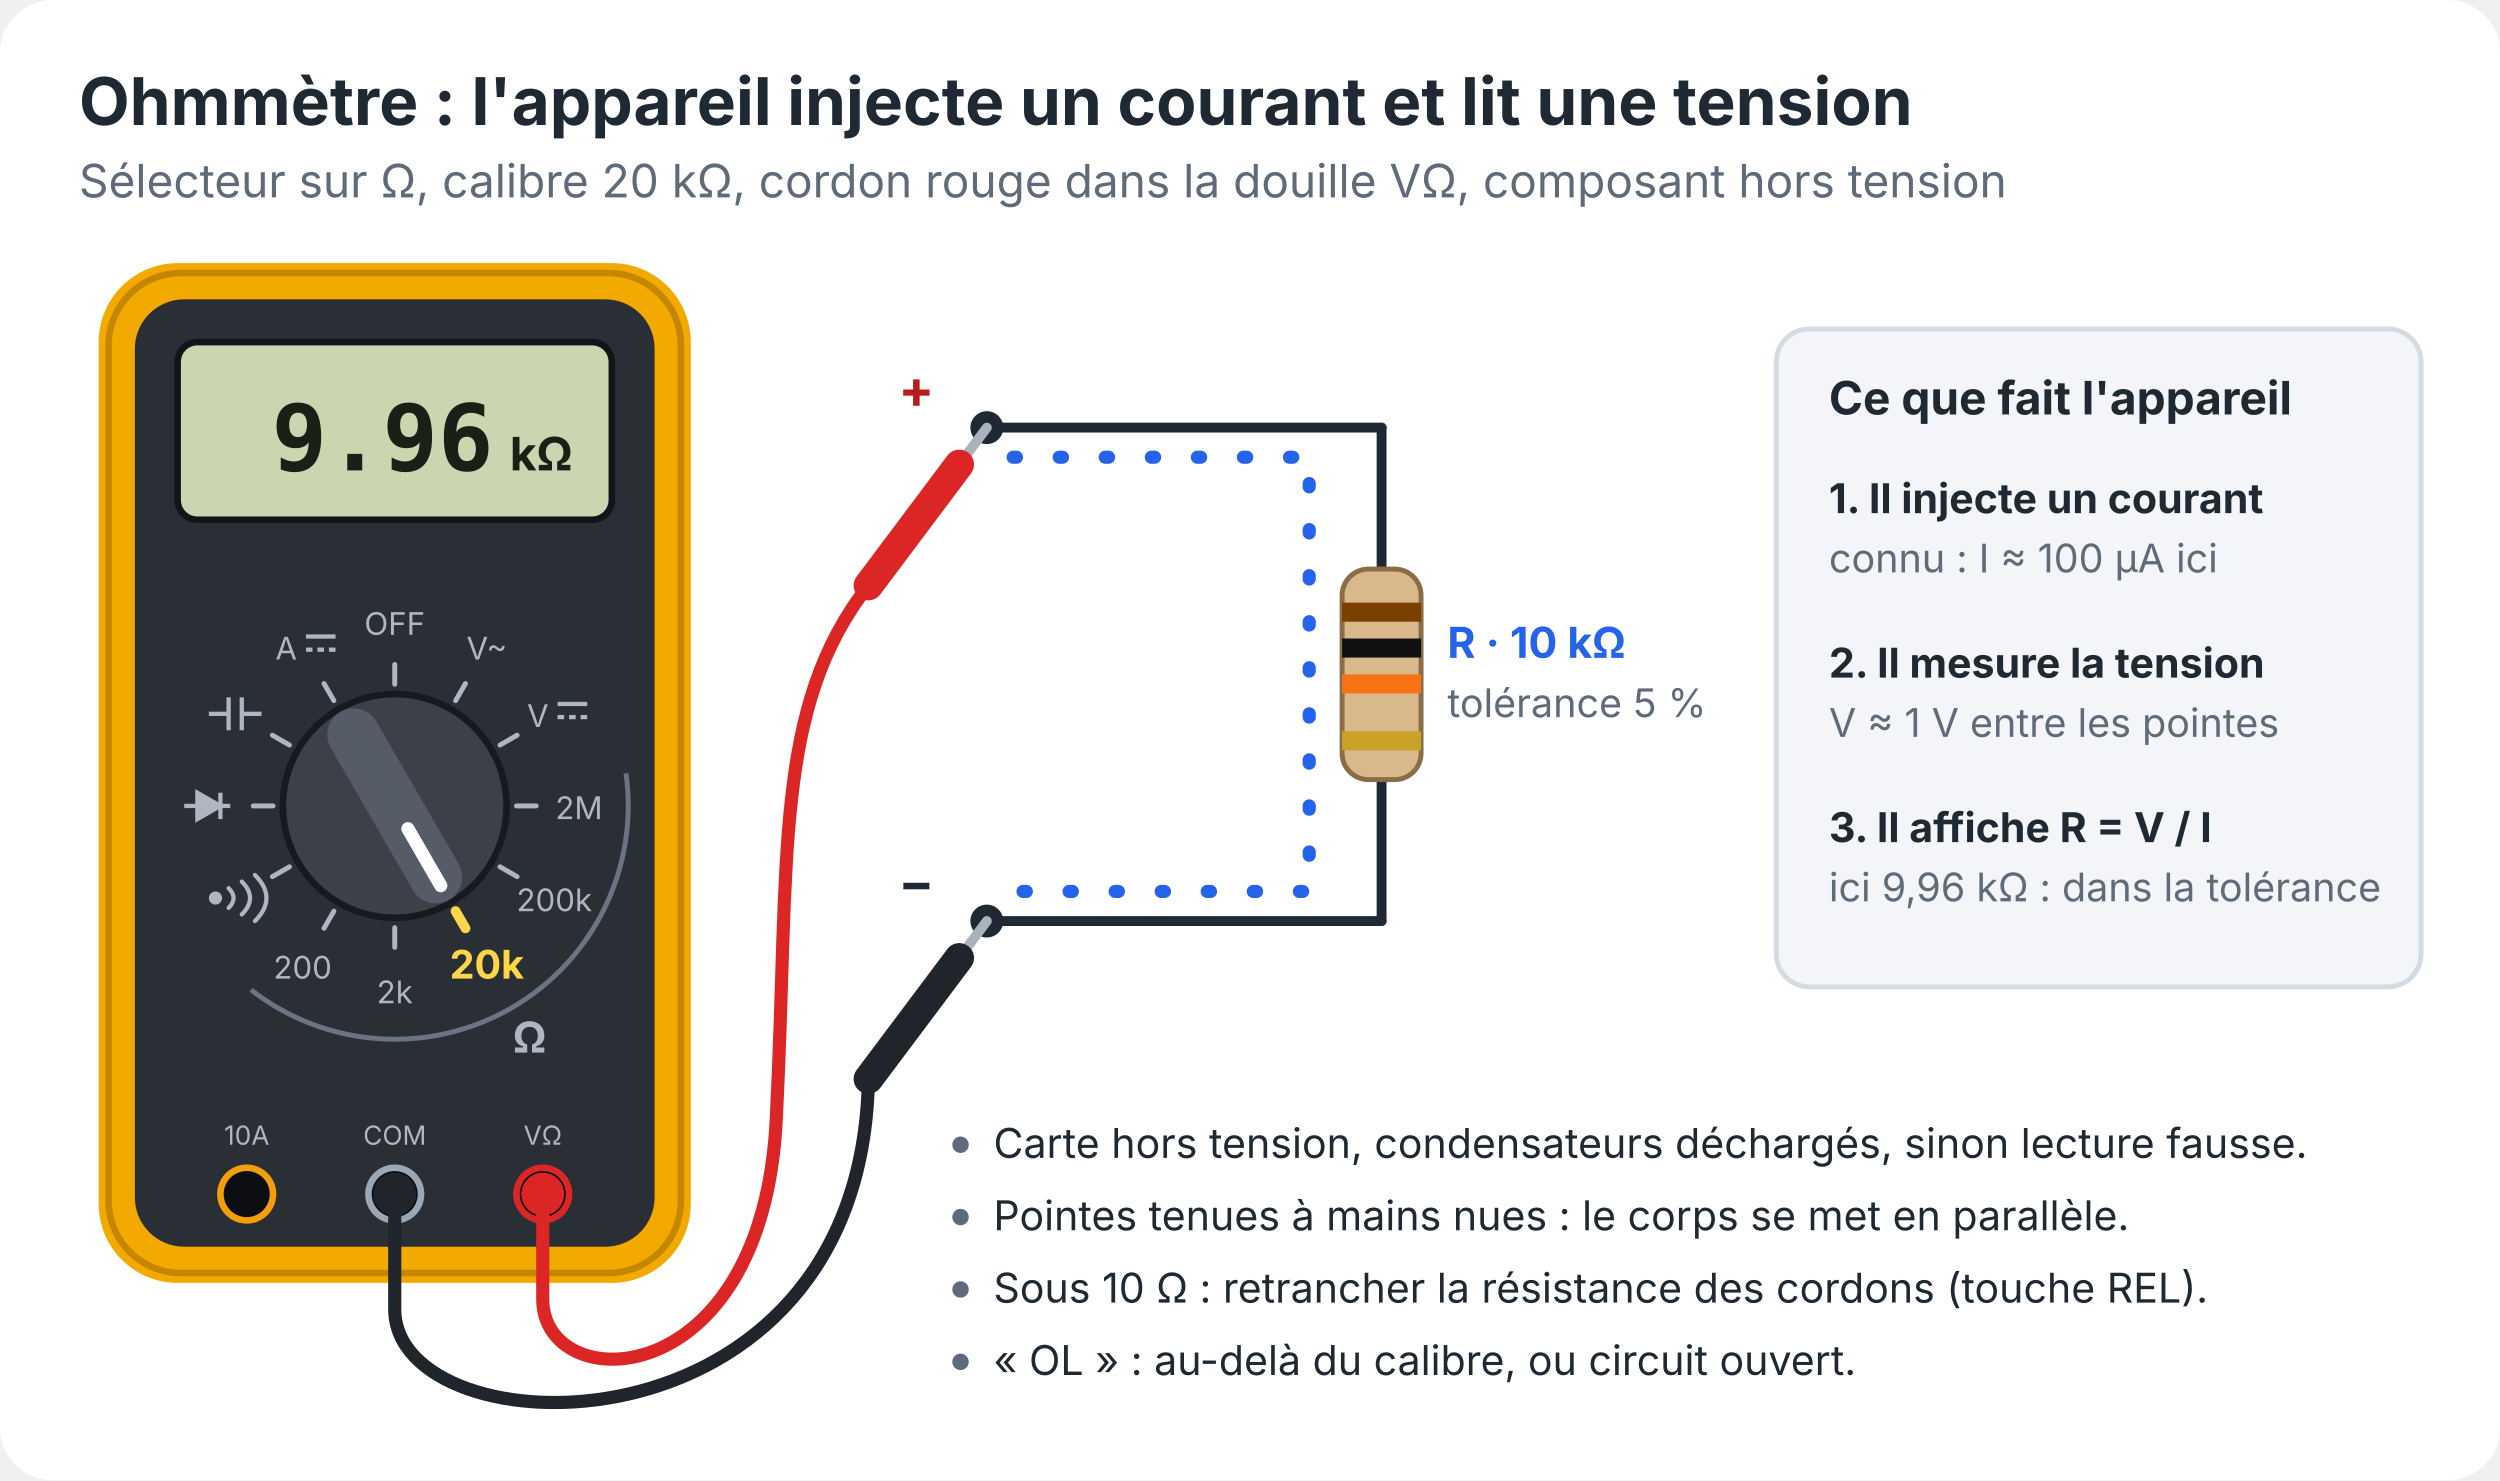
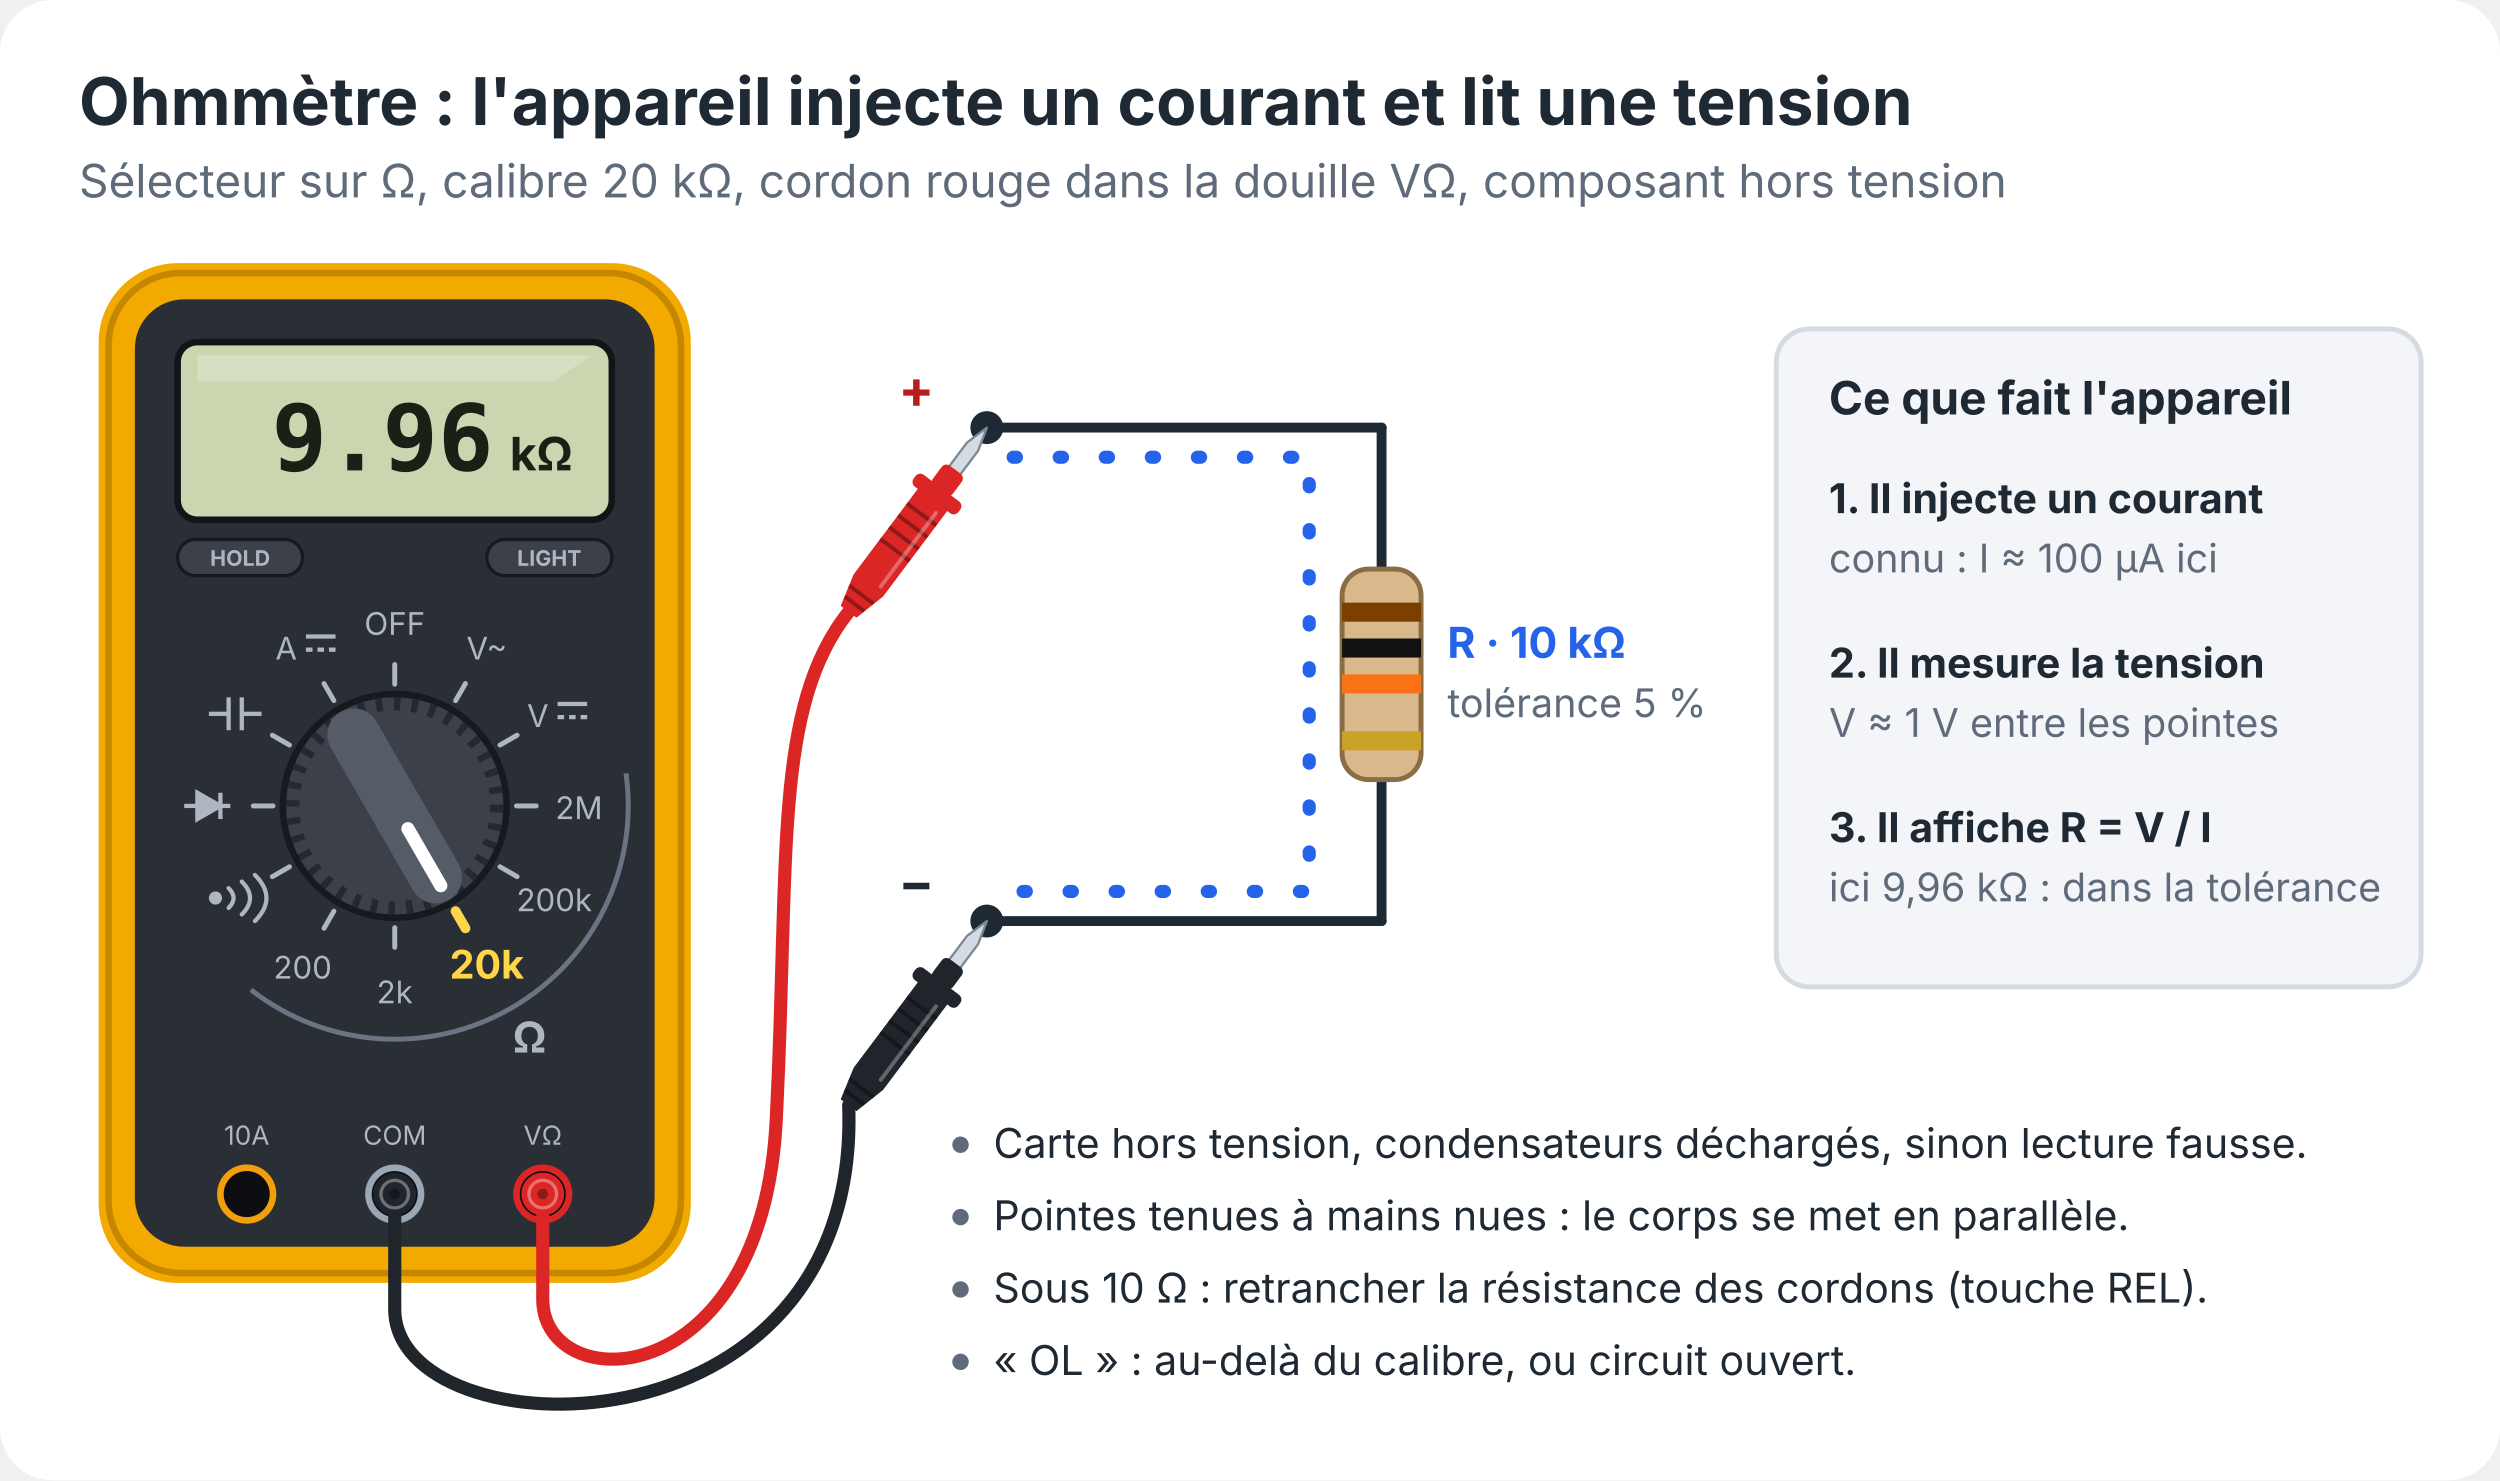
<svg xmlns="http://www.w3.org/2000/svg" viewBox="0 0 760 450" role="img" aria-labelledby="t d" font-family="system-ui, -apple-system, Segoe UI, sans-serif">
  <style>
    .bg{fill:#ffffff}.fg{fill:#1f2933}.mut{fill:#5f6b7a}
    .wire{stroke:#1f2933;stroke-width:3;fill:none;stroke-linecap:round;stroke-linejoin:round}
    .panel{fill:#f3f5f8;stroke:#d5dbe3}.grid{stroke:#d5dbe3;stroke-width:1.5;stroke-dasharray:5 5;fill:none}
    .ok{fill:#15803d}.no{fill:#b91c1c}.warn{fill:#b45309}.blue{fill:#2563eb}.amber{fill:#b45309}
    .blk{stroke:#20242b}.blkf{fill:#20242b}
    .flow{fill:none;stroke-width:4;stroke-linecap:round;stroke-dasharray:1 13;animation:run 1.1s linear infinite}
    .fb{stroke:#2563eb}.fa{stroke:#d97706}.fr{stroke:#dc2626}
    @keyframes run{to{stroke-dashoffset:-14}}
    @media (prefers-reduced-motion: reduce){.flow{animation:none}}
    @media (prefers-color-scheme: dark){
      .bg{fill:#0d1117}.fg{fill:#e6edf3}.mut{fill:#9aa7b4}.wire{stroke:#c9d1d9}
      .panel{fill:#161b22;stroke:#30363d}.grid{stroke:#30363d}
      .ok{fill:#4ade80}.no{fill:#f87171}.warn{fill:#fbbf24}.blue{fill:#60a5fa}.amber{fill:#fbbf24}
      .blk{stroke:#8b949e}.blkf{fill:#8b949e}.fb{stroke:#60a5fa}.fa{stroke:#fbbf24}.fr{stroke:#f87171}
    }
  </style>
  <rect class="bg" width="760" height="450" rx="16" />
  <text class="fg" x="24" y="38" font-size="20" font-weight="700">Ohmmètre : l'appareil injecte un courant et lit une tension</text>
  <text class="mut" x="24" y="60" font-size="14">Sélecteur sur Ω, calibre 20 kΩ, cordon rouge dans la douille VΩ, composant hors tension</text>
  <g data-sel="20k" transform="translate(30 80) scale(1)">
    <rect width="180" height="310" rx="24" fill="#f2a900" />
    <rect x="3" y="3" width="174" height="304" rx="22" fill="none" stroke="#c58700" stroke-width="2" />
    <rect x="11" y="11" width="158" height="288" rx="15" fill="#2a2e35" />
    <rect x="24" y="24" width="132" height="54" rx="6" fill="#c9d6b0" stroke="#11151a" stroke-width="2" />
+     <path d="M30 28 H150 L138 36 H30 Z" fill="#ffffff" fill-opacity="0.22" />
+     <rect x="24" y="84" width="38" height="11" rx="5.5" fill="#3b4049" stroke="#16191e" />
+     <text x="43" y="92" font-size="6.5" font-weight="700" text-anchor="middle" fill="#aeb6c2">HOLD</text>
+     <rect x="118" y="84" width="38" height="11" rx="5.5" fill="#3b4049" stroke="#16191e" />
+     <text x="137" y="92" font-size="6.5" font-weight="700" text-anchor="middle" fill="#aeb6c2">LIGHT</text>
    <text x="120" y="63" font-size="28" font-weight="700" text-anchor="end" font-family="ui-monospace, Menlo, Consolas, monospace" fill="#1a2016">9.96</text>
    <text x="125" y="63" font-size="14" font-weight="700" fill="#1a2016">kΩ</text>
    <path d="M160.3 155.1 A71 71 0 0 1 46.3 220.9" fill="none" stroke="#6b7482" stroke-width="1.5" />
    <text x="131.0" y="240.0" font-size="13" font-weight="700" text-anchor="middle" fill="#aeb6c2">Ω</text>
    <path d="M90.0 128.0 L90.0 122.0" stroke="#aeb6c2" stroke-width="1.5" stroke-linecap="round" />
    <text x="90.0" y="113.0" font-size="9.5" text-anchor="middle" fill="#aeb6c2">OFF</text>
    <path d="M108.5 133.0 L111.5 127.8" stroke="#aeb6c2" stroke-width="1.5" stroke-linecap="round" />
    <text x="118.0" y="120.5" font-size="9.5" text-anchor="middle" fill="#aeb6c2">V~</text>
    <path d="M122.0 146.5 L127.2 143.5" stroke="#aeb6c2" stroke-width="1.5" stroke-linecap="round" />
    <text x="133.5" y="141.0" font-size="9.5" text-anchor="middle" fill="#aeb6c2">V</text>
    <path d="M139.5 134.0 h9 M139.5 138.0 h2 m1.5 0 h2 m1.5 0 h2" stroke="#aeb6c2" stroke-width="1.3" fill="none" />
    <path d="M127.0 165.0 L133.0 165.0" stroke="#aeb6c2" stroke-width="1.5" stroke-linecap="round" />
    <text x="146.0" y="169.0" font-size="9.5" text-anchor="middle" fill="#aeb6c2">2M</text>
    <path d="M122.0 183.5 L127.2 186.5" stroke="#aeb6c2" stroke-width="1.5" stroke-linecap="round" />
    <text x="138.5" y="197.0" font-size="9.5" text-anchor="middle" fill="#aeb6c2">200k</text>
    <path d="M108.5 197.0 L111.5 202.2" stroke="#ffd54a" stroke-width="3" stroke-linecap="round" />
    <text x="118.0" y="217.5" font-size="12" text-anchor="middle" font-weight="700" fill="#ffd54a">20k</text>
    <path d="M90.0 202.0 L90.0 208.0" stroke="#aeb6c2" stroke-width="1.5" stroke-linecap="round" />
    <text x="90.0" y="225.0" font-size="9.5" text-anchor="middle" fill="#aeb6c2">2k</text>
    <path d="M71.5 197.0 L68.5 202.2" stroke="#aeb6c2" stroke-width="1.5" stroke-linecap="round" />
    <text x="62.0" y="217.5" font-size="9.5" text-anchor="middle" fill="#aeb6c2">200</text>
    <path d="M58.0 183.5 L52.8 186.5" stroke="#aeb6c2" stroke-width="1.5" stroke-linecap="round" />
    <circle cx="35.5" cy="193.0" r="2" fill="#aeb6c2" />
    <path d="M39.5 190.0 q3 3 0 6 M43.5 188.0 q5 5 0 10 M47.5 186.0 q7 7 0 14" stroke="#aeb6c2" stroke-width="1.3" fill="none" stroke-linecap="round" />
    <path d="M53.0 165.0 L47.0 165.0" stroke="#aeb6c2" stroke-width="1.5" stroke-linecap="round" />
    <path d="M26.0 165.0 h14 M30.0 161.0 v8 l7 -4 z M37.0 161.0 v8" stroke="#aeb6c2" stroke-width="1.3" fill="#aeb6c2" />
    <path d="M58.0 146.5 L52.8 143.5" stroke="#aeb6c2" stroke-width="1.5" stroke-linecap="round" />
    <path d="M33.5 137.0 h6 M39.5 132.0 v10 M43.5 132.0 v10 M43.5 137.0 h6" stroke="#aeb6c2" stroke-width="1.3" fill="none" />
    <path d="M71.5 133.0 L68.5 127.8" stroke="#aeb6c2" stroke-width="1.5" stroke-linecap="round" />
    <text x="57.0" y="120.5" font-size="9.5" text-anchor="middle" fill="#aeb6c2">A</text>
    <path d="M63.0 113.5 h9 M63.0 117.5 h2 m1.5 0 h2 m1.5 0 h2" stroke="#aeb6c2" stroke-width="1.3" fill="none" />
    <circle cx="90" cy="165" r="34" fill="#3b4049" stroke="#16191e" stroke-width="2" />
+     <circle cx="90" cy="165" r="31" fill="none" stroke="#16191e" stroke-opacity="0.6" stroke-width="4" stroke-dasharray="2 3.4" />
    <g transform="rotate(150 90 165)">
      <rect x="82" y="132" width="16" height="66" rx="8" fill="#555c68" />
      <path d="M90 137 V157" stroke="#ffffff" stroke-width="4" stroke-linecap="round" />
    </g>
    <text x="45" y="268" font-size="8" text-anchor="middle" fill="#aeb6c2">10A</text>
    <circle cx="45" cy="283" r="8" fill="#0c0e11" stroke="#f59e0b" stroke-width="2" />
    <text x="90" y="268" font-size="8" text-anchor="middle" fill="#aeb6c2">COM</text>
    <circle cx="90" cy="283" r="8" fill="#0c0e11" stroke="#9aa7b4" stroke-width="2" />
    <text x="135" y="268" font-size="8" text-anchor="middle" fill="#aeb6c2">VΩ</text>
    <circle cx="135" cy="283" r="8" fill="#0c0e11" stroke="#dc2626" stroke-width="2" />
  </g>
  <path class="wire" d="M300 130 H420 M300 280 H420" />
  <path class="wire" d="M420 130 V280" />
  <rect x="408.0" y="173.0" width="24" height="64" rx="8.0" fill="#d9b88c" stroke="#8a6d45" stroke-width="1.5" />
  <rect x="408.0" y="183.2" width="24" height="5.8" fill="#7b3f00" />
  <rect x="408.0" y="194.1" width="24" height="5.8" fill="#111111" />
  <rect x="408.0" y="205.0" width="24" height="5.8" fill="#f97316" />
  <rect x="408.0" y="222.3" width="24" height="5.8" fill="#c9a227" />
  <circle class="fg" cx="300" cy="130" r="5" />
  <circle class="fg" cx="300" cy="280" r="5" />
  <text class="blue" x="440" y="200" font-size="13" font-weight="700">R · 10 kΩ</text>
  <text class="mut" x="440" y="218" font-size="12">tolérance 5 %</text>
  <path class="flow fb" d="M308 139 H398 V271 H308" />
-   <path stroke="#dc2626" stroke-width="4" fill="none" stroke-linecap="round" d="M165.0 363.0 V395 C165 425 232 425 236 340 C240 260 235 215 264.0 178.0" />
+   <path stroke="#dc2626" stroke-width="4" fill="none" stroke-linecap="round" d="M165.0 363.0 V395 C165 425 232 425 236 340 C240 260 235 215 258.0 186.0" />
  <circle fill="#dc2626" cx="165.0" cy="363.0" r="6.5" />
-   <path d="M300.0 130.0 L291.6 141.2" stroke="#aab2bd" stroke-width="3" stroke-linecap="round" />
-   <path stroke="#dc2626" d="M291.6 141.2 L264.0 178.0" stroke-width="9" stroke-linecap="round" />
-   <path class="blk" stroke-width="4" fill="none" stroke-linecap="round" d="M120.0 363.0 V398 C120 442 262 446 264.0 328.0" />
+   <circle cx="165.0" cy="363.0" r="4.2" fill="none" stroke="#ffffff" stroke-opacity="0.35" stroke-width="1" />
+   <circle cx="165.0" cy="363.0" r="1.6" fill="#000000" fill-opacity="0.35" />
+   <g data-probe="red" transform="translate(300.0 130.0) rotate(126.9)">
+     <path d="M0 0 L7.2 -2.1 H17.0 V2.1 H7.2 Z" fill="#d5dbe3" stroke="#7d8794" stroke-width="0.7" stroke-linejoin="round" />
+     <rect fill="#dc2626" x="16.0" y="-3.8" width="8" height="7.6" rx="1.8" />
+     <path fill="#dc2626" d="M26.0 -5.6 H60.0 L70.0 -3 V3 L60.0 5.6 H26.0 Z" stroke-linejoin="round" />
+     <rect fill="#dc2626" x="23.0" y="-8.5" width="4.5" height="17" rx="1.8" />
+     <path d="M33.0 -5.6 v11.2 M37.5 -5.6 v11.2 M42.0 -5.6 v11.2 M46.5 -5.6 v11.2 M63.5 -4.6 v9.2 M67.0 -3.7 v7.4" stroke="#000000" stroke-opacity="0.35" stroke-width="1.2" fill="none" />
+     <path d="M30.0 -3.2 H58.0" stroke="#ffffff" stroke-opacity="0.3" stroke-width="1.2" stroke-linecap="round" />
+   </g>
+   <path class="blk" stroke-width="4" fill="none" stroke-linecap="round" d="M120.0 363.0 V398 C120 442 262 446 258.0 336.0" />
  <circle class="blkf" cx="120.0" cy="363.0" r="6.5" />
-   <path d="M300.0 280.0 L291.6 291.2" stroke="#aab2bd" stroke-width="3" stroke-linecap="round" />
-   <path class="blk" d="M291.6 291.2 L264.0 328.0" stroke-width="9" stroke-linecap="round" />
+   <circle cx="120.0" cy="363.0" r="4.2" fill="none" stroke="#ffffff" stroke-opacity="0.35" stroke-width="1" />
+   <circle cx="120.0" cy="363.0" r="1.6" fill="#000000" fill-opacity="0.35" />
+   <g data-probe="black" transform="translate(300.0 280.0) rotate(126.9)">
+     <path d="M0 0 L7.2 -2.1 H17.0 V2.1 H7.2 Z" fill="#d5dbe3" stroke="#7d8794" stroke-width="0.7" stroke-linejoin="round" />
+     <rect class="blkf" x="16.0" y="-3.8" width="8" height="7.6" rx="1.8" />
+     <path class="blkf" d="M26.0 -5.6 H60.0 L70.0 -3 V3 L60.0 5.6 H26.0 Z" stroke-linejoin="round" />
+     <rect class="blkf" x="23.0" y="-8.5" width="4.5" height="17" rx="1.8" />
+     <path d="M33.0 -5.6 v11.2 M37.5 -5.6 v11.2 M42.0 -5.6 v11.2 M46.5 -5.6 v11.2 M63.5 -4.6 v9.2 M67.0 -3.7 v7.4" stroke="#000000" stroke-opacity="0.35" stroke-width="1.2" fill="none" />
+     <path d="M30.0 -3.2 H58.0" stroke="#ffffff" stroke-opacity="0.3" stroke-width="1.2" stroke-linecap="round" />
+   </g>
  <text class="no" x="284" y="124" font-size="16" text-anchor="end" font-weight="700">+</text>
  <text class="fg" x="284" y="274" font-size="16" text-anchor="end" font-weight="700">−</text>
  <rect class="panel" x="540" y="100" width="196" height="200" rx="10" stroke-width="1.5" />
  <text class="fg" x="556" y="126" font-size="14" font-weight="700">Ce que fait l'appareil</text>
  <text class="fg" x="556" y="156" font-size="12.5" font-weight="700">1. Il injecte un courant</text>
  <text class="mut" x="556" y="174" font-size="12">connu : I ≈ 100 µA ici</text>
  <text class="fg" x="556" y="206" font-size="12.5" font-weight="700">2. Il mesure la tension</text>
  <text class="mut" x="556" y="224" font-size="12">V ≈ 1 V entre les pointes</text>
  <text class="fg" x="556" y="256" font-size="12.5" font-weight="700">3. Il affiche R = V / I</text>
  <text class="mut" x="556" y="274" font-size="12">ici 9,96 kΩ : dans la tolérance</text>
  <circle class="mut" cx="292" cy="348" r="2.5" />
  <text class="fg" x="302" y="352" font-size="12.5">Carte hors tension, condensateurs déchargés, sinon lecture fausse.</text>
  <circle class="mut" cx="292" cy="370" r="2.5" />
  <text class="fg" x="302" y="374" font-size="12.5">Pointes tenues à mains nues : le corps se met en parallèle.</text>
  <circle class="mut" cx="292" cy="392" r="2.5" />
  <text class="fg" x="302" y="396" font-size="12.5">Sous 10 Ω : retrancher la résistance des cordons (touche REL).</text>
  <circle class="mut" cx="292" cy="414" r="2.5" />
  <text class="fg" x="302" y="418" font-size="12.5">« OL » : au-delà du calibre, ou circuit ouvert.</text>
</svg>
